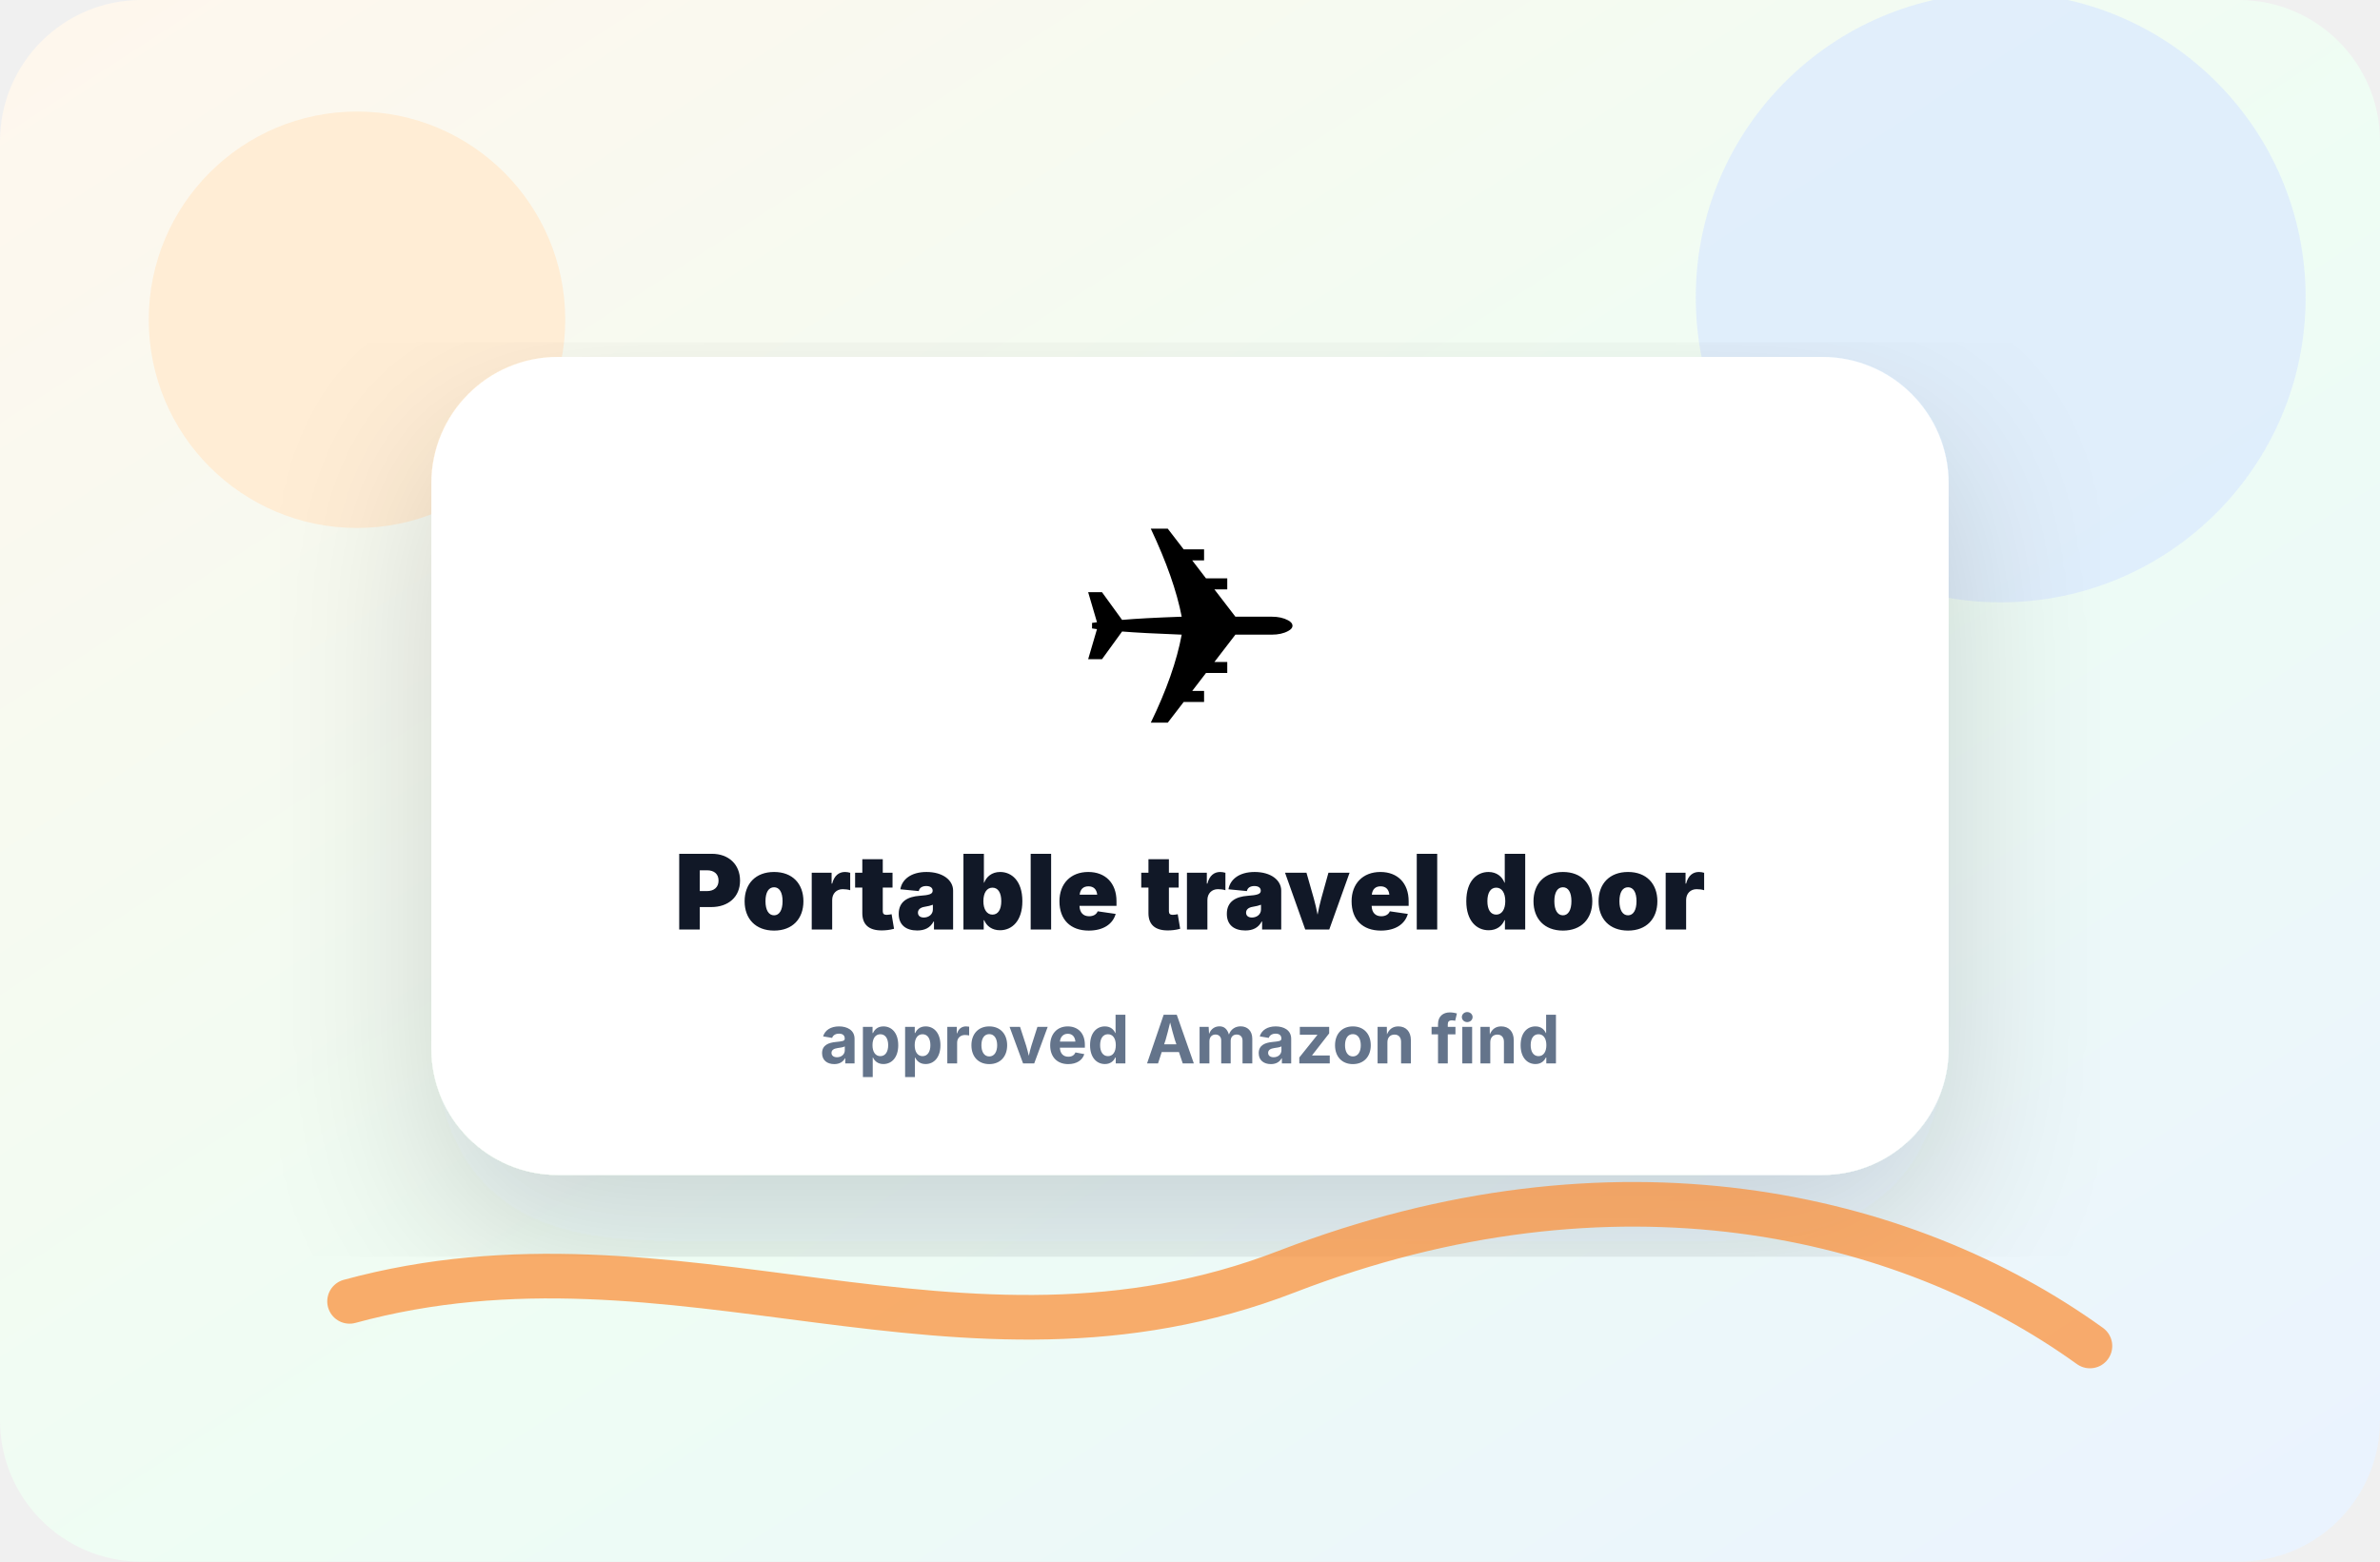
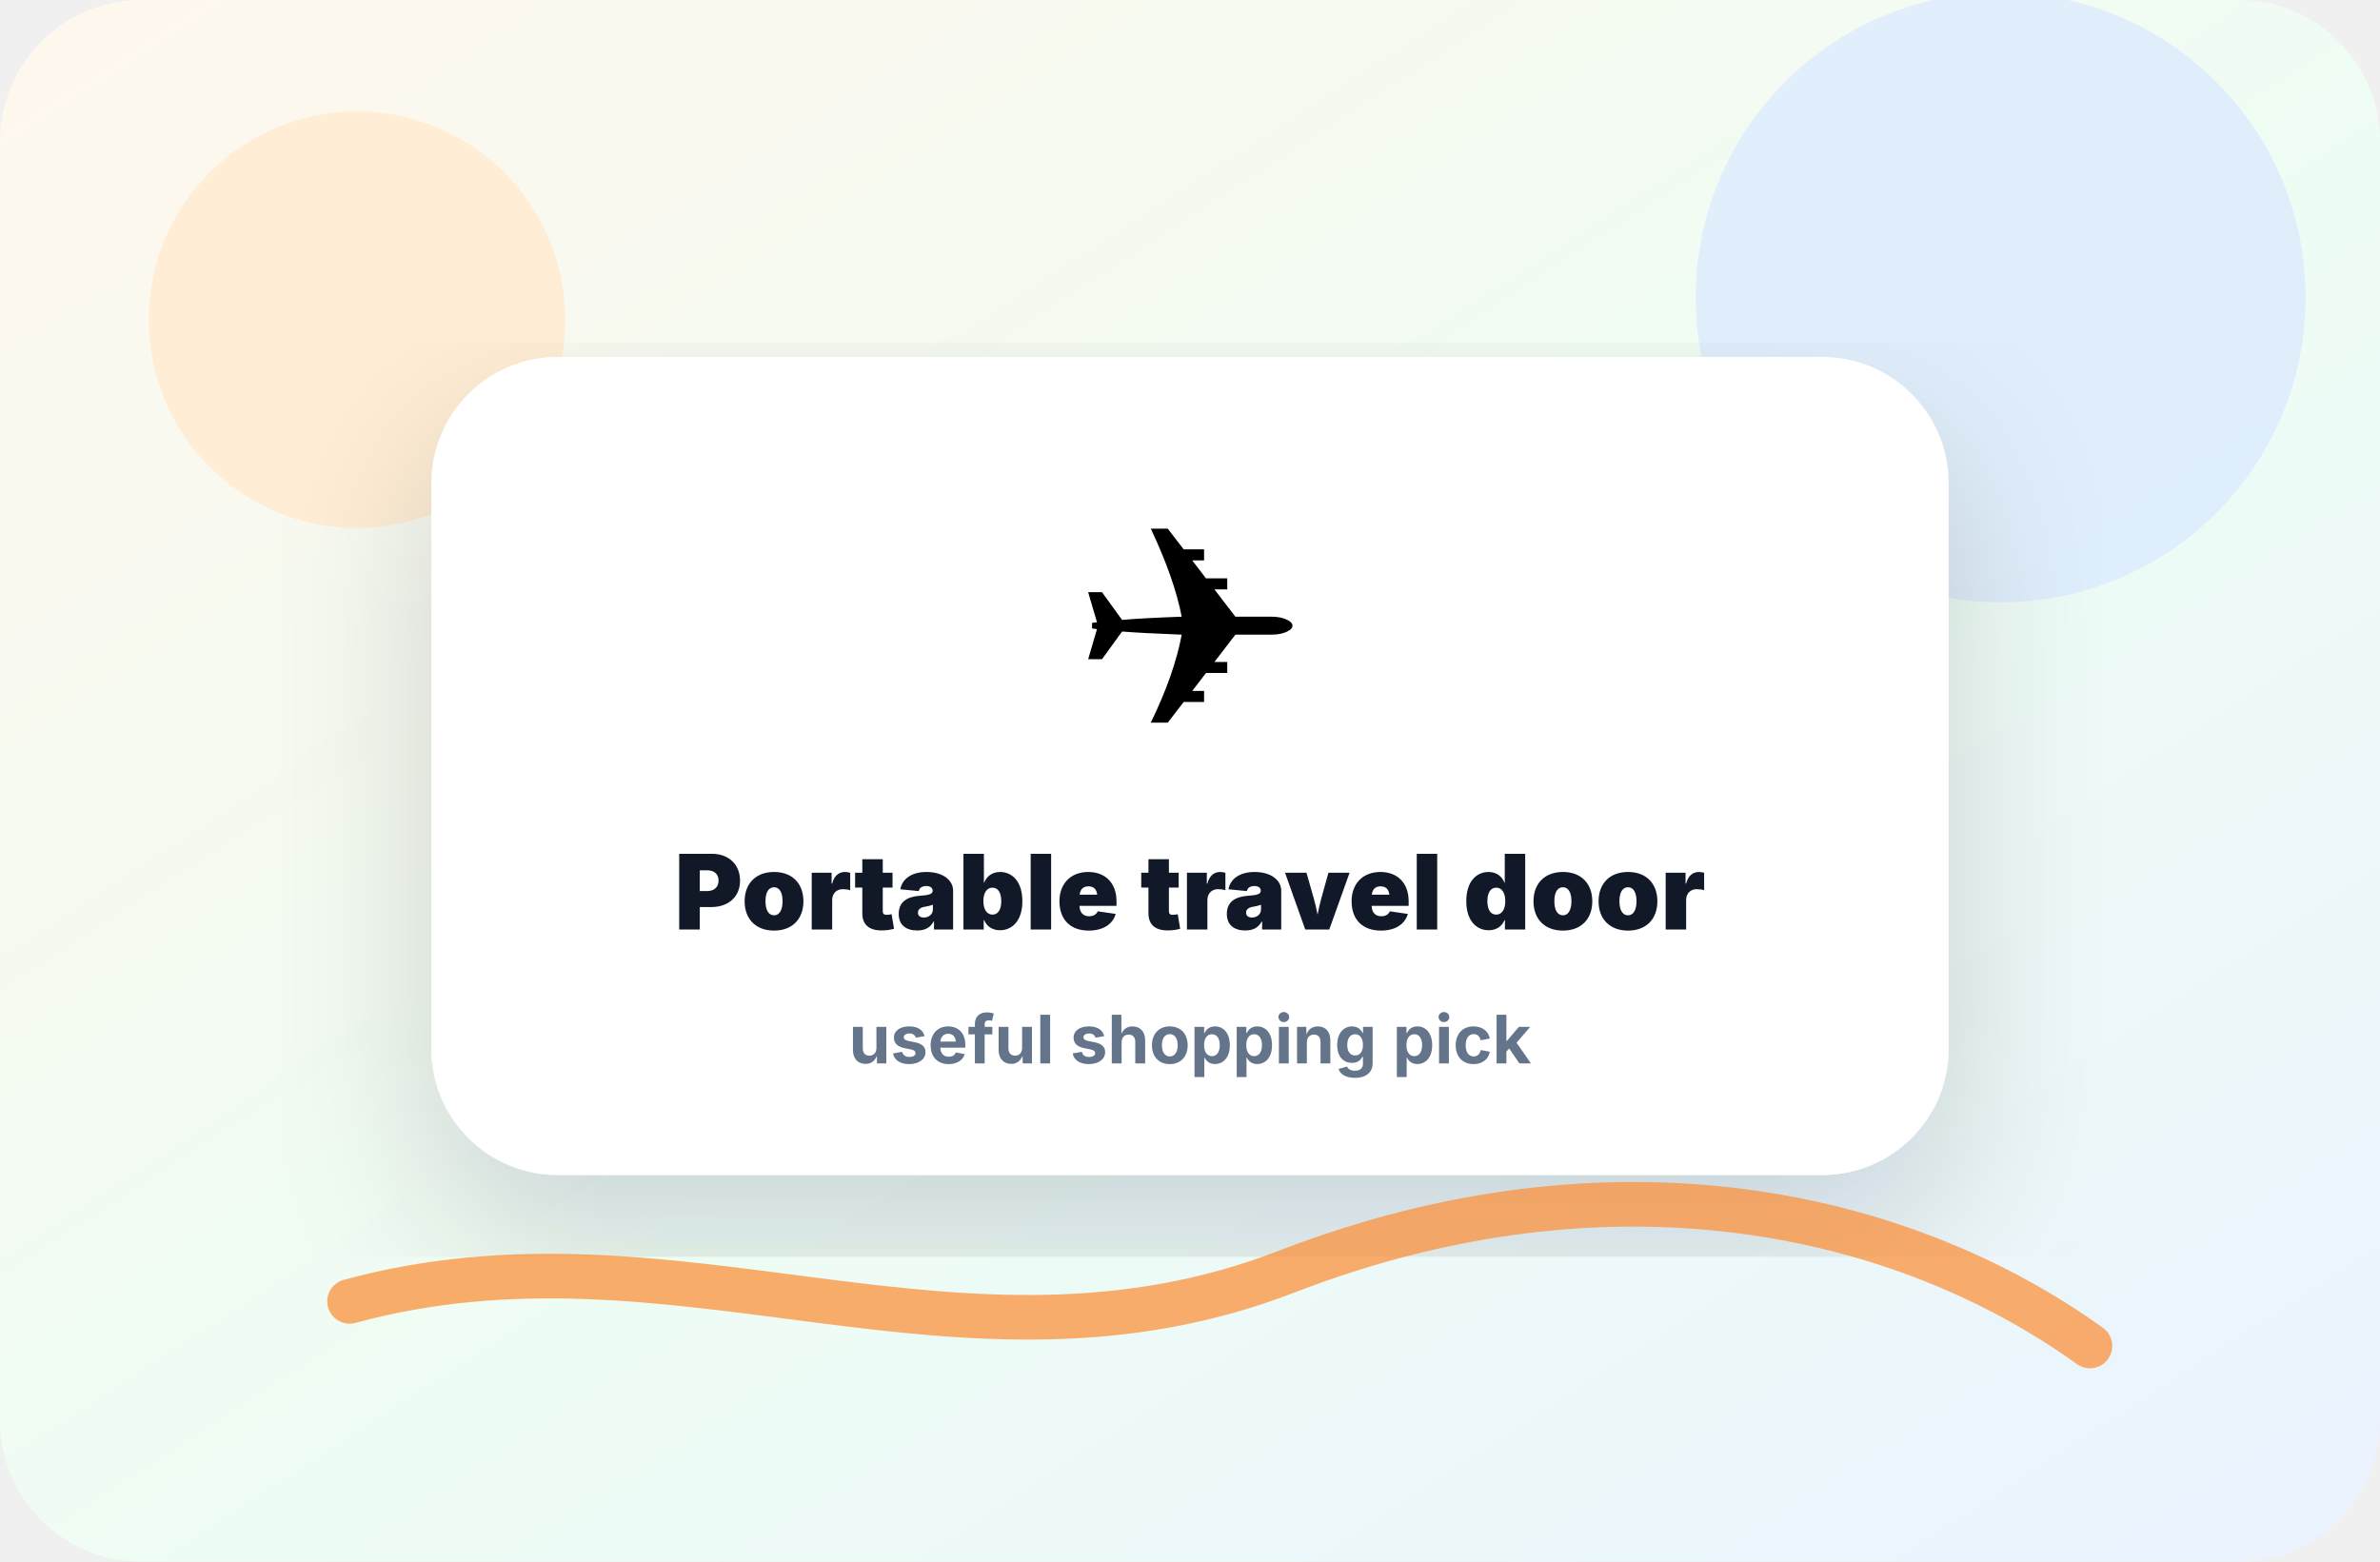
<svg xmlns="http://www.w3.org/2000/svg" viewBox="0 0 640 420" role="img" aria-label="Portable travel door lock illustration">
  <defs>
    <linearGradient id="bg" x1="0" y1="0" x2="1" y2="1">
      <stop stop-color="#fff7ed" />
      <stop offset="0.55" stop-color="#eefdf4" />
      <stop offset="1" stop-color="#eaf2ff" />
    </linearGradient>
    <filter id="shadow">
      <feDropShadow dx="0" dy="18" stdDeviation="22" flood-color="#111827" flood-opacity=".16" />
    </filter>
  </defs>
  <rect width="640" height="420" rx="38" fill="url(#bg)" />
  <circle cx="96" cy="86" r="56" fill="#ffedd5" />
  <circle cx="538" cy="80" r="82" fill="#dbeafe" opacity=".75" />
  <rect x="116" y="96" width="408" height="220" rx="34" fill="#ffffff" filter="url(#shadow)" />
  <text x="320" y="196" text-anchor="middle" font-size="76">✈️</text>
  <text x="320" y="250" text-anchor="middle" font-family="Inter,Arial" font-size="28" font-weight="900" fill="#111827">Portable travel door</text>
-   <text x="320" y="286" text-anchor="middle" font-family="Inter,Arial" font-size="18" font-weight="700" fill="#64748b">approved Amazon find</text>
+   <text x="320" y="286" text-anchor="middle" font-family="Inter,Arial" font-size="18" font-weight="700" fill="#64748b">useful shopping pick</text>
  <path d="M94 350 C182 326 258 376 346 342 S512 326 562 362" fill="none" stroke="#fb923c" stroke-width="12" stroke-linecap="round" opacity=".75" />
</svg>
